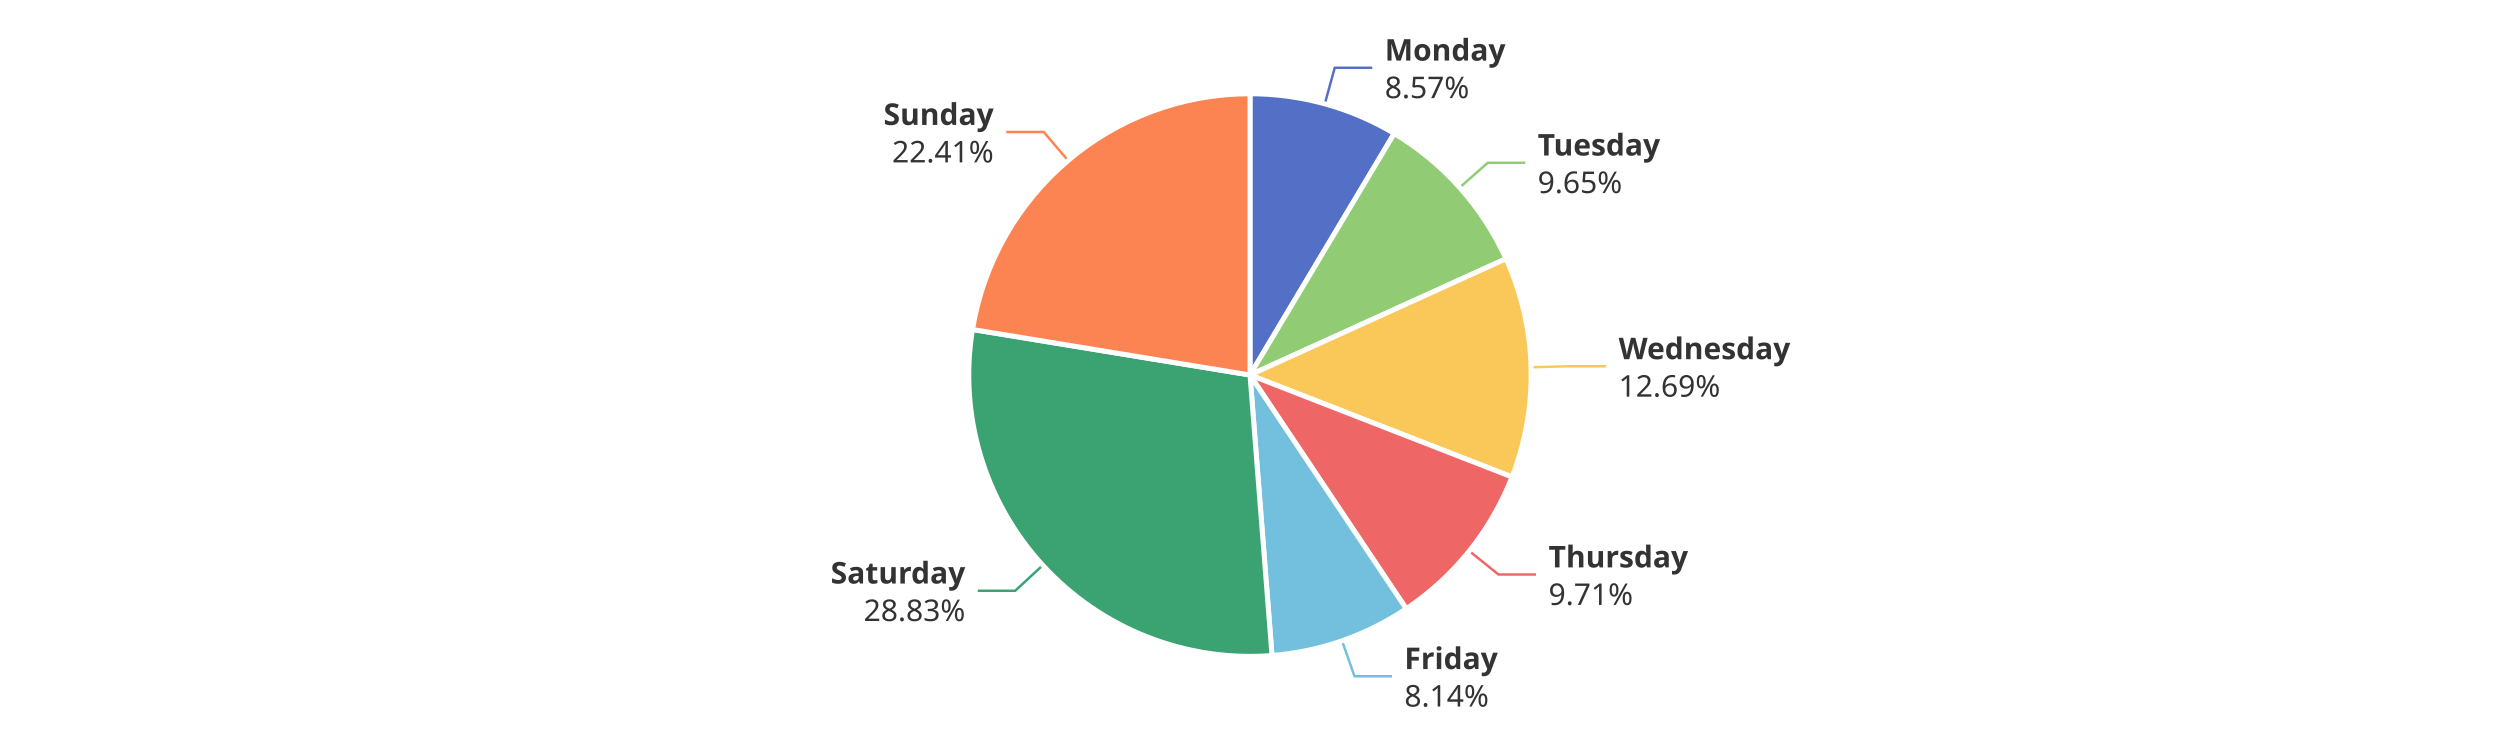
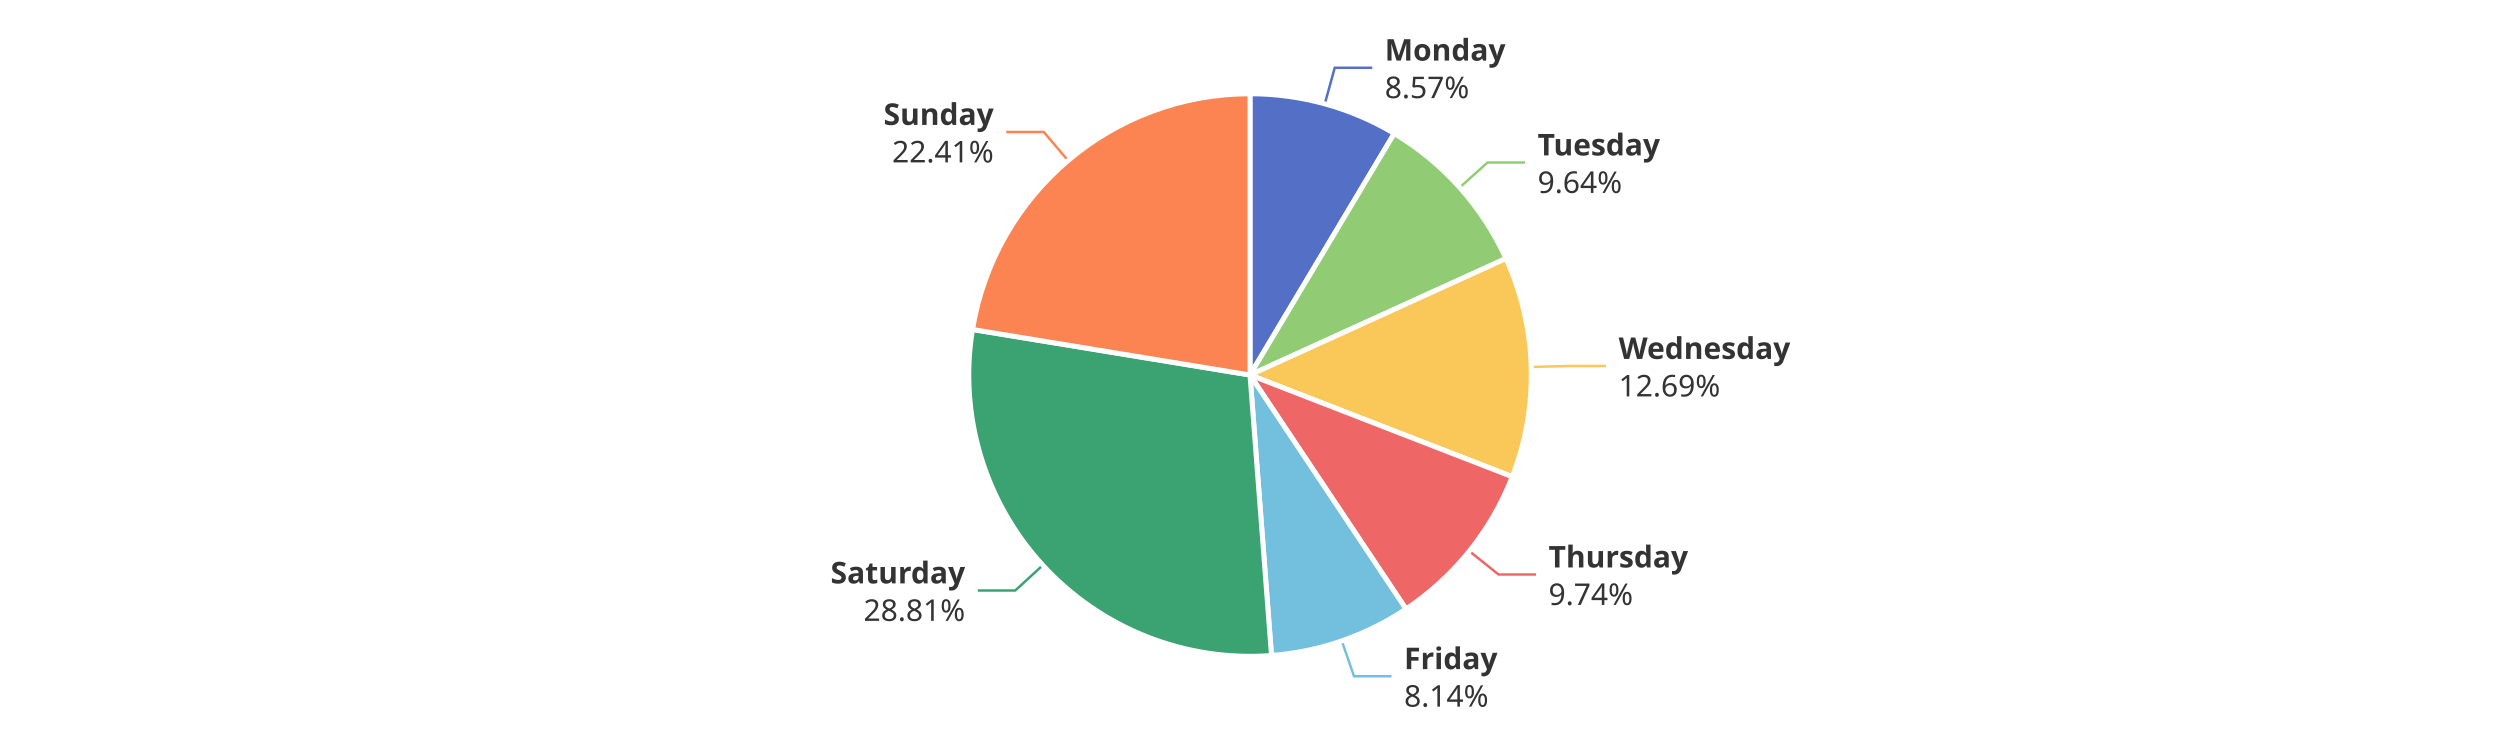
<svg xmlns="http://www.w3.org/2000/svg" width="1000" height="300" version="1.1" baseProfile="full" viewBox="0 0 1000 300">
  <rect width="1000" height="300" x="0" y="0" id="0" fill="#ffffff" />
  <polyline points="529.9 41.6 533.9 27.1 548.9 27.1" fill="none" stroke="#5470c6" />
-   <polyline points="583.9 75 595.1 65.1 610.1 65.1" fill="none" stroke="#91cc75" />
-   <polyline points="612.5 146.9 627.5 146.5 642.5 146.5" fill="none" stroke="#fac858" />
+   <polyline points="583.9 75 595 65 610 65" fill="none" stroke="#91cc75" />
+   <polyline points="612.5 146.8 627.4 146.4 642.4 146.4" fill="none" stroke="#fac858" />
  <polyline points="587.7 220.4 599.4 229.8 614.4 229.8" fill="none" stroke="#ee6666" />
-   <polyline points="536.8 256.3 541.8 270.5 556.8 270.5" fill="none" stroke="#73c0de" />
-   <polyline points="417.1 226.1 406.1 236.3 391.1 236.3" fill="none" stroke="#3ba272" />
+   <polyline points="536.7 256.3 541.6 270.5 556.6 270.5" fill="none" stroke="#73c0de" />
+   <polyline points="417.1 226.1 406.1 236.2 391.1 236.2" fill="none" stroke="#3ba272" />
  <polyline points="427.2 64.2 417.5 52.8 402.5 52.8" fill="none" stroke="#fc8452" />
  <path d="M500 37.5A112.5 112.5 0 0 1 557.7 53.4L500 150Z" fill="#5470c6" stroke="#fff" stroke-width="2" stroke-linejoin="round" />
-   <path d="M557.7 53.4A112.5 112.5 0 0 1 602.4 103.5L500 150Z" fill="#91cc75" stroke="#fff" stroke-width="2" stroke-linejoin="round" />
-   <path d="M602.4 103.5A112.5 112.5 0 0 1 604.8 190.8L500 150Z" fill="#fac858" stroke="#fff" stroke-width="2" stroke-linejoin="round" />
-   <path d="M604.8 190.8A112.5 112.5 0 0 1 562.5 243.5L500 150Z" fill="#ee6666" stroke="#fff" stroke-width="2" stroke-linejoin="round" />
-   <path d="M562.5 243.5A112.5 112.5 0 0 1 508.8 262.2L500 150Z" fill="#73c0de" stroke="#fff" stroke-width="2" stroke-linejoin="round" />
-   <path d="M508.8 262.2A112.5 112.5 0 0 1 389 131.8L500 150Z" fill="#3ba272" stroke="#fff" stroke-width="2" stroke-linejoin="round" />
+   <path d="M557.7 53.4A112.5 112.5 0 0 1 602.4 103.4L500 150Z" fill="#91cc75" stroke="#fff" stroke-width="2" stroke-linejoin="round" />
+   <path d="M602.4 103.4A112.5 112.5 0 0 1 604.9 190.7L500 150Z" fill="#fac858" stroke="#fff" stroke-width="2" stroke-linejoin="round" />
+   <path d="M604.9 190.7A112.5 112.5 0 0 1 562.4 243.6L500 150Z" fill="#ee6666" stroke="#fff" stroke-width="2" stroke-linejoin="round" />
+   <path d="M562.4 243.6A112.5 112.5 0 0 1 508.6 262.2L500 150Z" fill="#73c0de" stroke="#fff" stroke-width="2" stroke-linejoin="round" />
+   <path d="M508.6 262.2A112.5 112.5 0 0 1 389 131.8L500 150Z" fill="#3ba272" stroke="#fff" stroke-width="2" stroke-linejoin="round" />
  <path d="M389 131.8A112.5 112.5 0 0 1 500 37.5L500 150Z" fill="#fc8452" stroke="#fff" stroke-width="2" stroke-linejoin="round" />
-   <path d="M0 -15l42.8 0l0 30l-42.8 0Z" transform="translate(553.9142 27.0932)" fill="none" />
-   <text dominant-baseline="central" text-anchor="start" style="font-size:12px;font-family:sans-serif;font-weight:bold;" y="-7.5" transform="translate(553.9142 27.0932)" fill="#333" stroke="rgb(255,255,255)" stroke-width="2" paint-order="stroke" stroke-miterlimit="2">Monday</text>
-   <text dominant-baseline="central" text-anchor="start" style="font-size:12px;font-family:sans-serif;" y="7.5" transform="translate(553.9142 27.0932)" fill="#333" stroke="rgb(255,255,255)" stroke-width="2" paint-order="stroke" stroke-miterlimit="2">8.57%</text>
-   <path d="M0 -15l46.2 0l0 30l-46.2 0Z" transform="translate(615.0808 65.0536)" fill="none" />
-   <text dominant-baseline="central" text-anchor="start" style="font-size:12px;font-family:sans-serif;font-weight:bold;" y="-7.5" transform="translate(615.0808 65.0536)" fill="#333" stroke="rgb(255,255,255)" stroke-width="2" paint-order="stroke" stroke-miterlimit="2">Tuesday</text>
-   <text dominant-baseline="central" text-anchor="start" style="font-size:12px;font-family:sans-serif;" y="7.5" transform="translate(615.0808 65.0536)" fill="#333" stroke="rgb(255,255,255)" stroke-width="2" paint-order="stroke" stroke-miterlimit="2">9.65%</text>
-   <path d="M0 -15l63.6 0l0 30l-63.6 0Z" transform="translate(647.4524 146.5156)" fill="none" />
-   <text dominant-baseline="central" text-anchor="start" style="font-size:12px;font-family:sans-serif;font-weight:bold;" y="-7.5" transform="translate(647.4524 146.5156)" fill="#333" stroke="rgb(255,255,255)" stroke-width="2" paint-order="stroke" stroke-miterlimit="2">Wednesday</text>
-   <text dominant-baseline="central" text-anchor="start" style="font-size:12px;font-family:sans-serif;" y="7.5" transform="translate(647.4524 146.5156)" fill="#333" stroke="rgb(255,255,255)" stroke-width="2" paint-order="stroke" stroke-miterlimit="2">12.69%</text>
-   <path d="M0 -15l50.2 0l0 30l-50.2 0Z" transform="translate(619.4297 229.8122)" fill="none" />
-   <text dominant-baseline="central" text-anchor="start" style="font-size:12px;font-family:sans-serif;font-weight:bold;" y="-7.5" transform="translate(619.4297 229.8122)" fill="#333" stroke="rgb(255,255,255)" stroke-width="2" paint-order="stroke" stroke-miterlimit="2">Thursday</text>
-   <text dominant-baseline="central" text-anchor="start" style="font-size:12px;font-family:sans-serif;" y="7.5" transform="translate(619.4297 229.8122)" fill="#333" stroke="rgb(255,255,255)" stroke-width="2" paint-order="stroke" stroke-miterlimit="2">9.71%</text>
-   <path d="M0 -15l34.2 0l0 30l-34.2 0Z" transform="translate(561.7539 270.4693)" fill="none" />
-   <text dominant-baseline="central" text-anchor="start" style="font-size:12px;font-family:sans-serif;font-weight:bold;" y="-7.5" transform="translate(561.7539 270.4693)" fill="#333" stroke="rgb(255,255,255)" stroke-width="2" paint-order="stroke" stroke-miterlimit="2">Friday</text>
-   <text dominant-baseline="central" text-anchor="start" style="font-size:12px;font-family:sans-serif;" y="7.5" transform="translate(561.7539 270.4693)" fill="#333" stroke="rgb(255,255,255)" stroke-width="2" paint-order="stroke" stroke-miterlimit="2">8.14%</text>
-   <path d="M-48.2 -15l48.2 0l0 30l-48.2 0Z" transform="translate(386.1024 236.2525)" fill="none" />
-   <text dominant-baseline="central" text-anchor="end" style="font-size:12px;font-family:sans-serif;font-weight:bold;" y="-7.5" transform="translate(386.1024 236.2525)" fill="#333" stroke="rgb(255,255,255)" stroke-width="2" paint-order="stroke" stroke-miterlimit="2">Saturday</text>
-   <text dominant-baseline="central" text-anchor="end" style="font-size:12px;font-family:sans-serif;" y="7.5" transform="translate(386.1024 236.2525)" fill="#333" stroke="rgb(255,255,255)" stroke-width="2" paint-order="stroke" stroke-miterlimit="2">28.83%</text>
-   <path d="M-40.9 -15l40.9 0l0 30l-40.9 0Z" transform="translate(397.4698 52.8145)" fill="none" />
-   <text dominant-baseline="central" text-anchor="end" style="font-size:12px;font-family:sans-serif;font-weight:bold;" y="-7.5" transform="translate(397.4698 52.8145)" fill="#333" stroke="rgb(255,255,255)" stroke-width="2" paint-order="stroke" stroke-miterlimit="2">Sunday</text>
-   <text dominant-baseline="central" text-anchor="end" style="font-size:12px;font-family:sans-serif;" y="7.5" transform="translate(397.4698 52.8145)" fill="#333" stroke="rgb(255,255,255)" stroke-width="2" paint-order="stroke" stroke-miterlimit="2">22.41%</text>
+   <path d="M0 -15l42.8 0l0 30l-42.8 0Z" transform="translate(553.9109 27.0923)" fill="none" />
+   <text dominant-baseline="central" text-anchor="start" style="font-size:12px;font-family:sans-serif;font-weight:bold;" y="-7.5" transform="translate(553.9109 27.0923)" fill="#333" stroke="rgb(255,255,255)" stroke-width="2" paint-order="stroke" stroke-miterlimit="2">Monday</text>
+   <text dominant-baseline="central" text-anchor="start" style="font-size:12px;font-family:sans-serif;" y="7.5" transform="translate(553.9109 27.0923)" fill="#333" stroke="rgb(255,255,255)" stroke-width="2" paint-order="stroke" stroke-miterlimit="2">8.57%</text>
+   <path d="M0 -15l46.2 0l0 30l-46.2 0Z" transform="translate(615.047 65.0157)" fill="none" />
+   <text dominant-baseline="central" text-anchor="start" style="font-size:12px;font-family:sans-serif;font-weight:bold;" y="-7.5" transform="translate(615.047 65.0157)" fill="#333" stroke="rgb(255,255,255)" stroke-width="2" paint-order="stroke" stroke-miterlimit="2">Tuesday</text>
+   <text dominant-baseline="central" text-anchor="start" style="font-size:12px;font-family:sans-serif;" y="7.5" transform="translate(615.047 65.0157)" fill="#333" stroke="rgb(255,255,255)" stroke-width="2" paint-order="stroke" stroke-miterlimit="2">9.64%</text>
+   <path d="M0 -15l63.6 0l0 30l-63.6 0Z" transform="translate(647.4496 146.4159)" fill="none" />
+   <text dominant-baseline="central" text-anchor="start" style="font-size:12px;font-family:sans-serif;font-weight:bold;" y="-7.5" transform="translate(647.4496 146.4159)" fill="#333" stroke="rgb(255,255,255)" stroke-width="2" paint-order="stroke" stroke-miterlimit="2">Wednesday</text>
+   <text dominant-baseline="central" text-anchor="start" style="font-size:12px;font-family:sans-serif;" y="7.5" transform="translate(647.4496 146.4159)" fill="#333" stroke="rgb(255,255,255)" stroke-width="2" paint-order="stroke" stroke-miterlimit="2">12.69%</text>
+   <path d="M0 -15l50.2 0l0 30l-50.2 0Z" transform="translate(619.4226 229.8211)" fill="none" />
+   <text dominant-baseline="central" text-anchor="start" style="font-size:12px;font-family:sans-serif;font-weight:bold;" y="-7.5" transform="translate(619.4226 229.8211)" fill="#333" stroke="rgb(255,255,255)" stroke-width="2" paint-order="stroke" stroke-miterlimit="2">Thursday</text>
+   <text dominant-baseline="central" text-anchor="start" style="font-size:12px;font-family:sans-serif;" y="7.5" transform="translate(619.4226 229.8211)" fill="#333" stroke="rgb(255,255,255)" stroke-width="2" paint-order="stroke" stroke-miterlimit="2">9.74%</text>
+   <path d="M0 -15l34.2 0l0 30l-34.2 0Z" transform="translate(561.6364 270.51)" fill="none" />
+   <text dominant-baseline="central" text-anchor="start" style="font-size:12px;font-family:sans-serif;font-weight:bold;" y="-7.5" transform="translate(561.6364 270.51)" fill="#333" stroke="rgb(255,255,255)" stroke-width="2" paint-order="stroke" stroke-miterlimit="2">Friday</text>
+   <text dominant-baseline="central" text-anchor="start" style="font-size:12px;font-family:sans-serif;" y="7.5" transform="translate(561.6364 270.51)" fill="#333" stroke="rgb(255,255,255)" stroke-width="2" paint-order="stroke" stroke-miterlimit="2">8.14%</text>
+   <path d="M-48.2 -15l48.2 0l0 30l-48.2 0Z" transform="translate(386.0554 236.2013)" fill="none" />
+   <text dominant-baseline="central" text-anchor="end" style="font-size:12px;font-family:sans-serif;font-weight:bold;" y="-7.5" transform="translate(386.0554 236.2013)" fill="#333" stroke="rgb(255,255,255)" stroke-width="2" paint-order="stroke" stroke-miterlimit="2">Saturday</text>
+   <text dominant-baseline="central" text-anchor="end" style="font-size:12px;font-family:sans-serif;" y="7.5" transform="translate(386.0554 236.2013)" fill="#333" stroke="rgb(255,255,255)" stroke-width="2" paint-order="stroke" stroke-miterlimit="2">28.81%</text>
+   <path d="M-40.9 -15l40.9 0l0 30l-40.9 0Z" transform="translate(397.4767 52.8087)" fill="none" />
+   <text dominant-baseline="central" text-anchor="end" style="font-size:12px;font-family:sans-serif;font-weight:bold;" y="-7.5" transform="translate(397.4767 52.8087)" fill="#333" stroke="rgb(255,255,255)" stroke-width="2" paint-order="stroke" stroke-miterlimit="2">Sunday</text>
+   <text dominant-baseline="central" text-anchor="end" style="font-size:12px;font-family:sans-serif;" y="7.5" transform="translate(397.4767 52.8087)" fill="#333" stroke="rgb(255,255,255)" stroke-width="2" paint-order="stroke" stroke-miterlimit="2">22.41%</text>
</svg>
